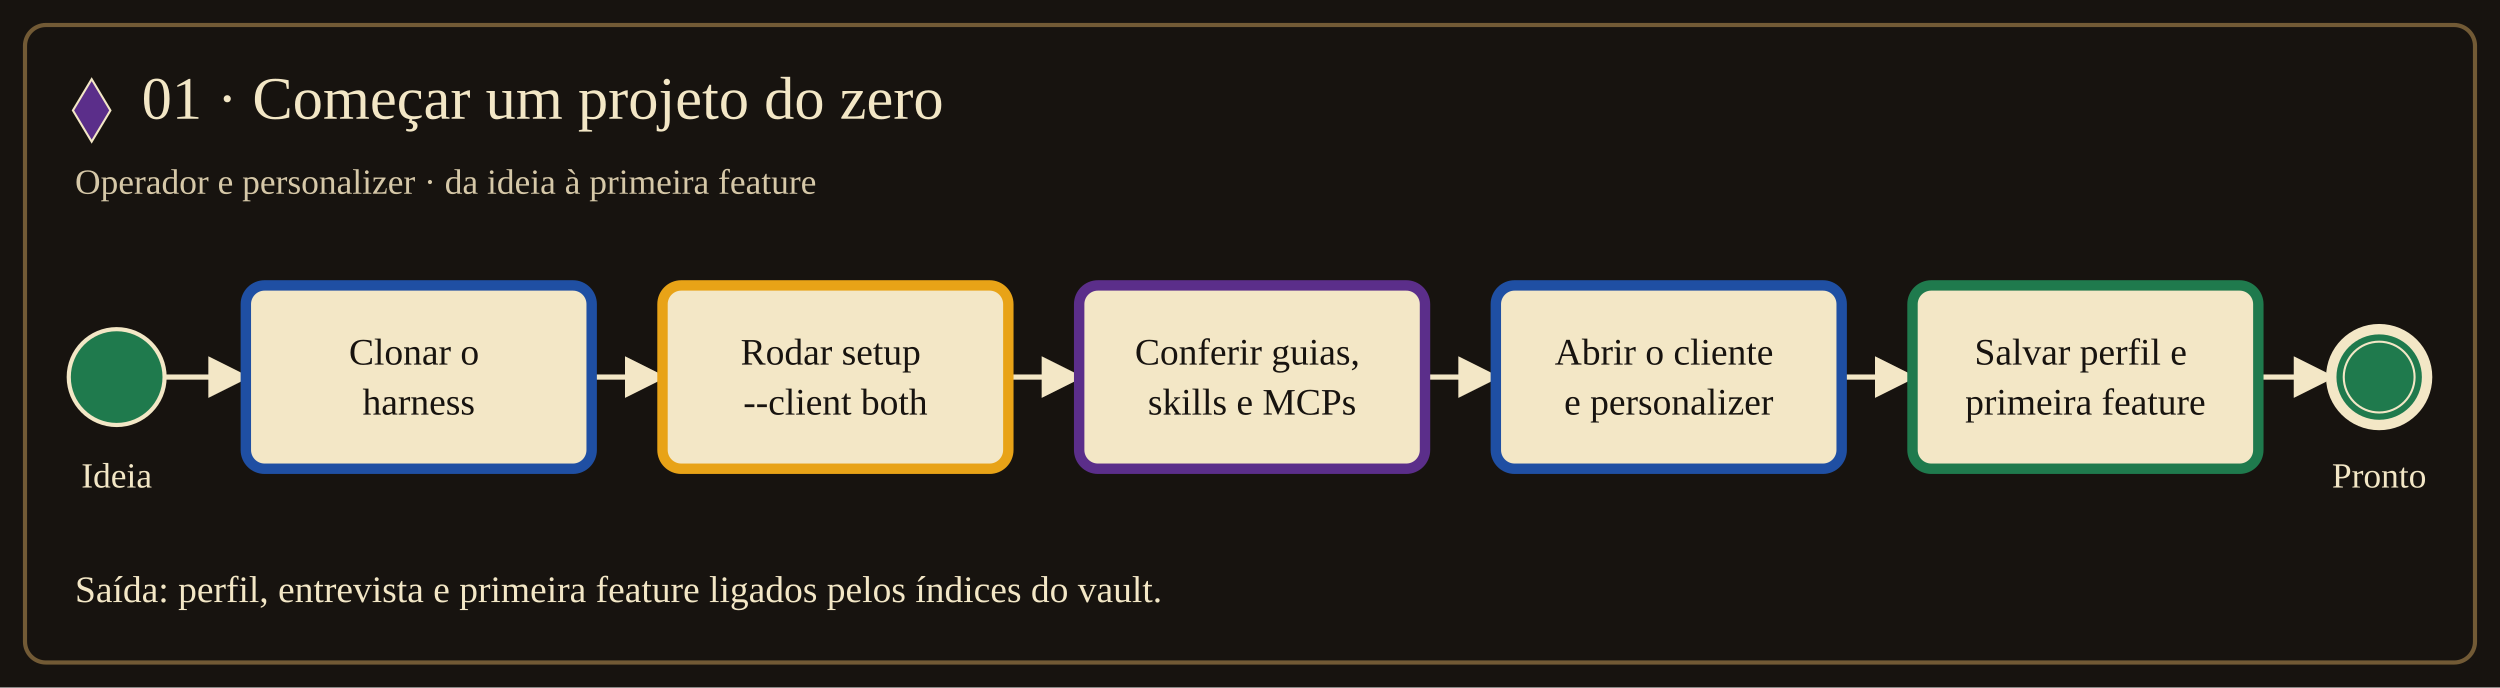
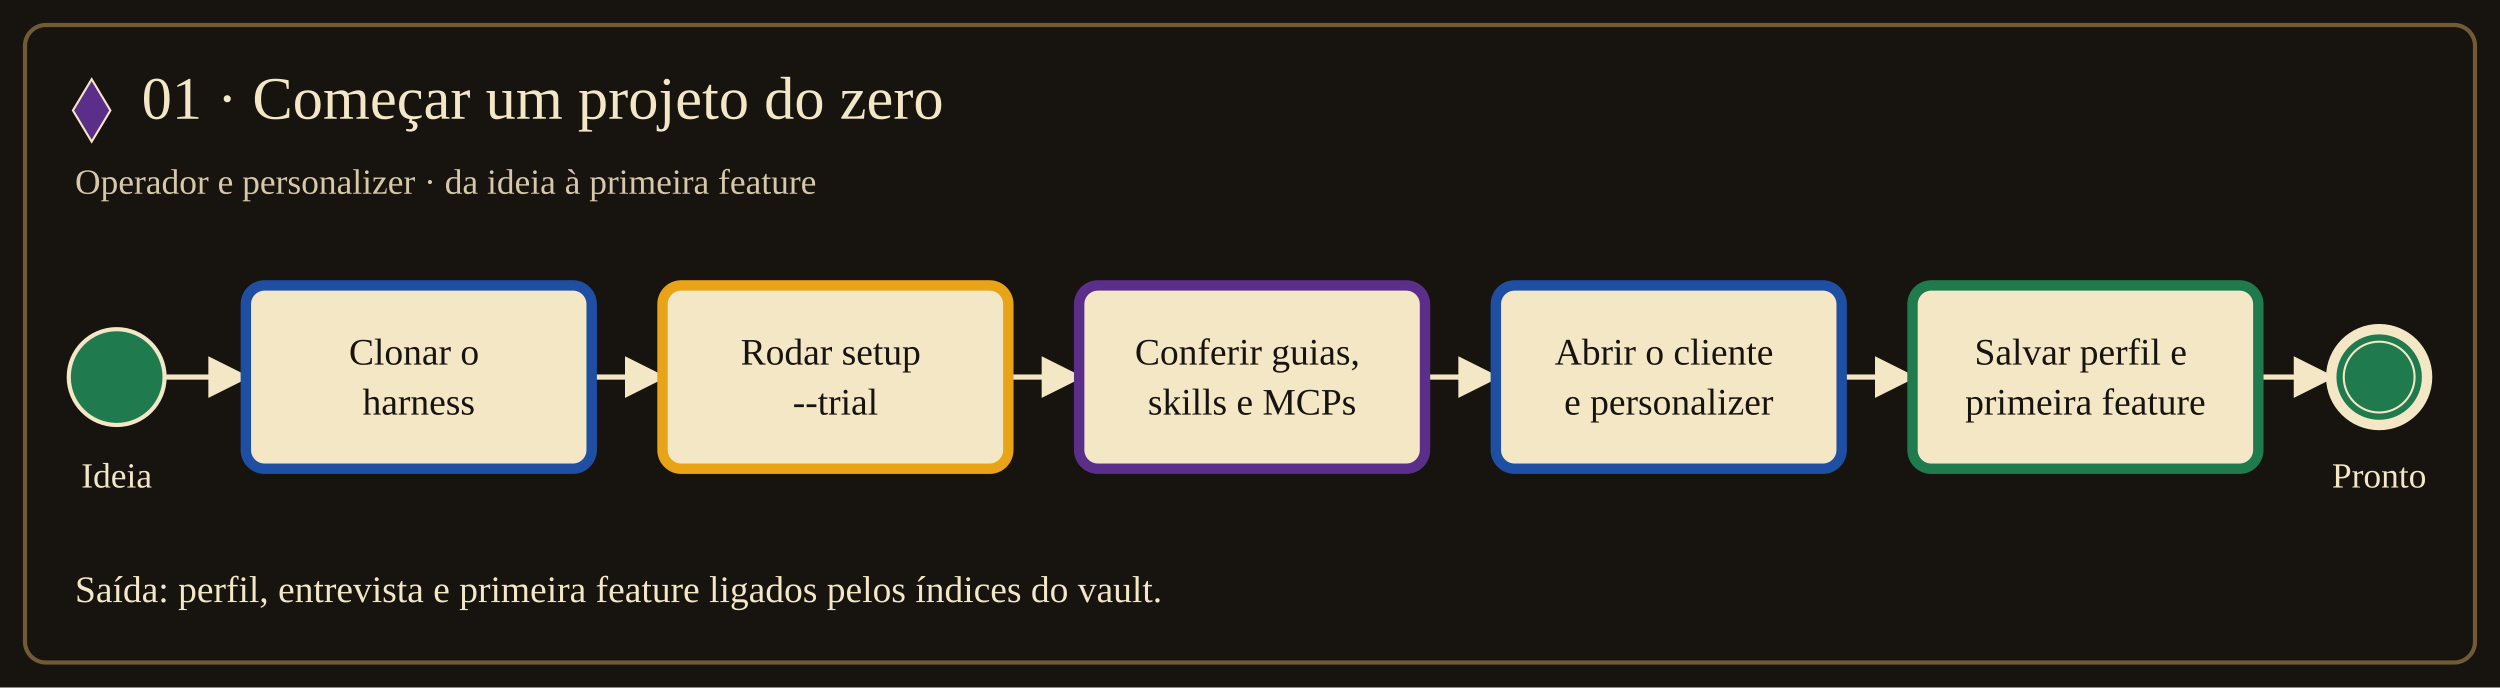
<svg xmlns="http://www.w3.org/2000/svg" viewBox="0 0 1200 330" width="1200" height="330" role="img" aria-labelledby="title desc" font-family="Georgia, 'Times New Roman', serif">
  <defs>
    <marker id="arrow" viewBox="0 0 10 10" refX="9" refY="5" markerWidth="8" markerHeight="8" orient="auto-start-reverse">
      <path d="M 0 0 L 10 5 L 0 10 Z" fill="#F3E7C6" />
    </marker>
  </defs>
  <rect width="1200" height="330" fill="#17130f" />
  <rect x="12" y="12" width="1176" height="306" rx="10" fill="none" stroke="#725a35" stroke-width="2" />
  <path d="M 35 53 L 44 38 L 53 53 L 44 68 Z" fill="#5B2E8A" stroke="#F3E7C6" />
  <text x="68" y="57" text-anchor="start" font-size="29" fill="#F3E7C6">
    <tspan x="68" dy="0">01 · Começar um projeto do zero</tspan>
  </text>
  <text x="36" y="93" text-anchor="start" font-size="17" fill="#d6c8a8">
    <tspan x="36" dy="0">Operador e personalizer · da ideia à primeira feature</tspan>
  </text>
  <path d="M79 181 H118" fill="none" stroke="#F3E7C6" stroke-width="2.5" stroke-linejoin="round" marker-end="url(#arrow)" />
  <path d="M284 181 H318" fill="none" stroke="#F3E7C6" stroke-width="2.5" stroke-linejoin="round" marker-end="url(#arrow)" />
  <path d="M484 181 H518" fill="none" stroke="#F3E7C6" stroke-width="2.5" stroke-linejoin="round" marker-end="url(#arrow)" />
  <path d="M684 181 H718" fill="none" stroke="#F3E7C6" stroke-width="2.5" stroke-linejoin="round" marker-end="url(#arrow)" />
  <path d="M884 181 H918" fill="none" stroke="#F3E7C6" stroke-width="2.5" stroke-linejoin="round" marker-end="url(#arrow)" />
  <path d="M1084 181 H1119" fill="none" stroke="#F3E7C6" stroke-width="2.5" stroke-linejoin="round" marker-end="url(#arrow)" />
  <circle cx="56" cy="181" r="23" fill="#1F7A4D" stroke="#F3E7C6" stroke-width="2" />
  <text x="56" y="234" text-anchor="middle" font-size="17" fill="#F3E7C6">
    <tspan x="56" dy="0">Ideia</tspan>
  </text>
  <rect x="118" y="137" width="166" height="88" rx="9" fill="#F3E7C6" stroke="#1F4FA3" stroke-width="5" />
  <text x="201.0" y="175.0" text-anchor="middle" font-size="18" fill="#17130f" data-max-width="144">
    <tspan x="201.0" dy="0">Clonar o</tspan>
    <tspan x="201.0" dy="24">harness</tspan>
  </text>
  <rect x="318" y="137" width="166" height="88" rx="9" fill="#F3E7C6" stroke="#E8A317" stroke-width="5" />
  <text x="401.0" y="175.0" text-anchor="middle" font-size="18" fill="#17130f" data-max-width="144">
    <tspan x="401.0" dy="0">Rodar setup</tspan>
-     <tspan x="401.0" dy="24">--client both</tspan>
+     <tspan x="401.0" dy="24">--trial</tspan>
  </text>
  <rect x="518" y="137" width="166" height="88" rx="9" fill="#F3E7C6" stroke="#5B2E8A" stroke-width="5" />
  <text x="601.0" y="175.0" text-anchor="middle" font-size="18" fill="#17130f" data-max-width="144">
    <tspan x="601.0" dy="0">Conferir guias,</tspan>
    <tspan x="601.0" dy="24">skills e MCPs</tspan>
  </text>
  <rect x="718" y="137" width="166" height="88" rx="9" fill="#F3E7C6" stroke="#1F4FA3" stroke-width="5" />
  <text x="801.0" y="175.0" text-anchor="middle" font-size="18" fill="#17130f" data-max-width="144">
    <tspan x="801.0" dy="0">Abrir o cliente</tspan>
    <tspan x="801.0" dy="24">e personalizer</tspan>
  </text>
  <rect x="918" y="137" width="166" height="88" rx="9" fill="#F3E7C6" stroke="#1F7A4D" stroke-width="5" />
  <text x="1001.0" y="175.0" text-anchor="middle" font-size="18" fill="#17130f" data-max-width="144">
    <tspan x="1001.0" dy="0">Salvar perfil e</tspan>
    <tspan x="1001.0" dy="24">primeira feature</tspan>
  </text>
  <circle cx="1142" cy="181" r="23" fill="#1F7A4D" stroke="#F3E7C6" stroke-width="5" />
  <circle cx="1142" cy="181" r="17" fill="none" stroke="#F3E7C6" />
  <text x="1142" y="234" text-anchor="middle" font-size="17" fill="#F3E7C6">
    <tspan x="1142" dy="0">Pronto</tspan>
  </text>
  <text x="36" y="289" text-anchor="start" font-size="18" fill="#F3E7C6">
    <tspan x="36" dy="0">Saída: perfil, entrevista e primeira feature ligados pelos índices do vault.</tspan>
  </text>
</svg>
